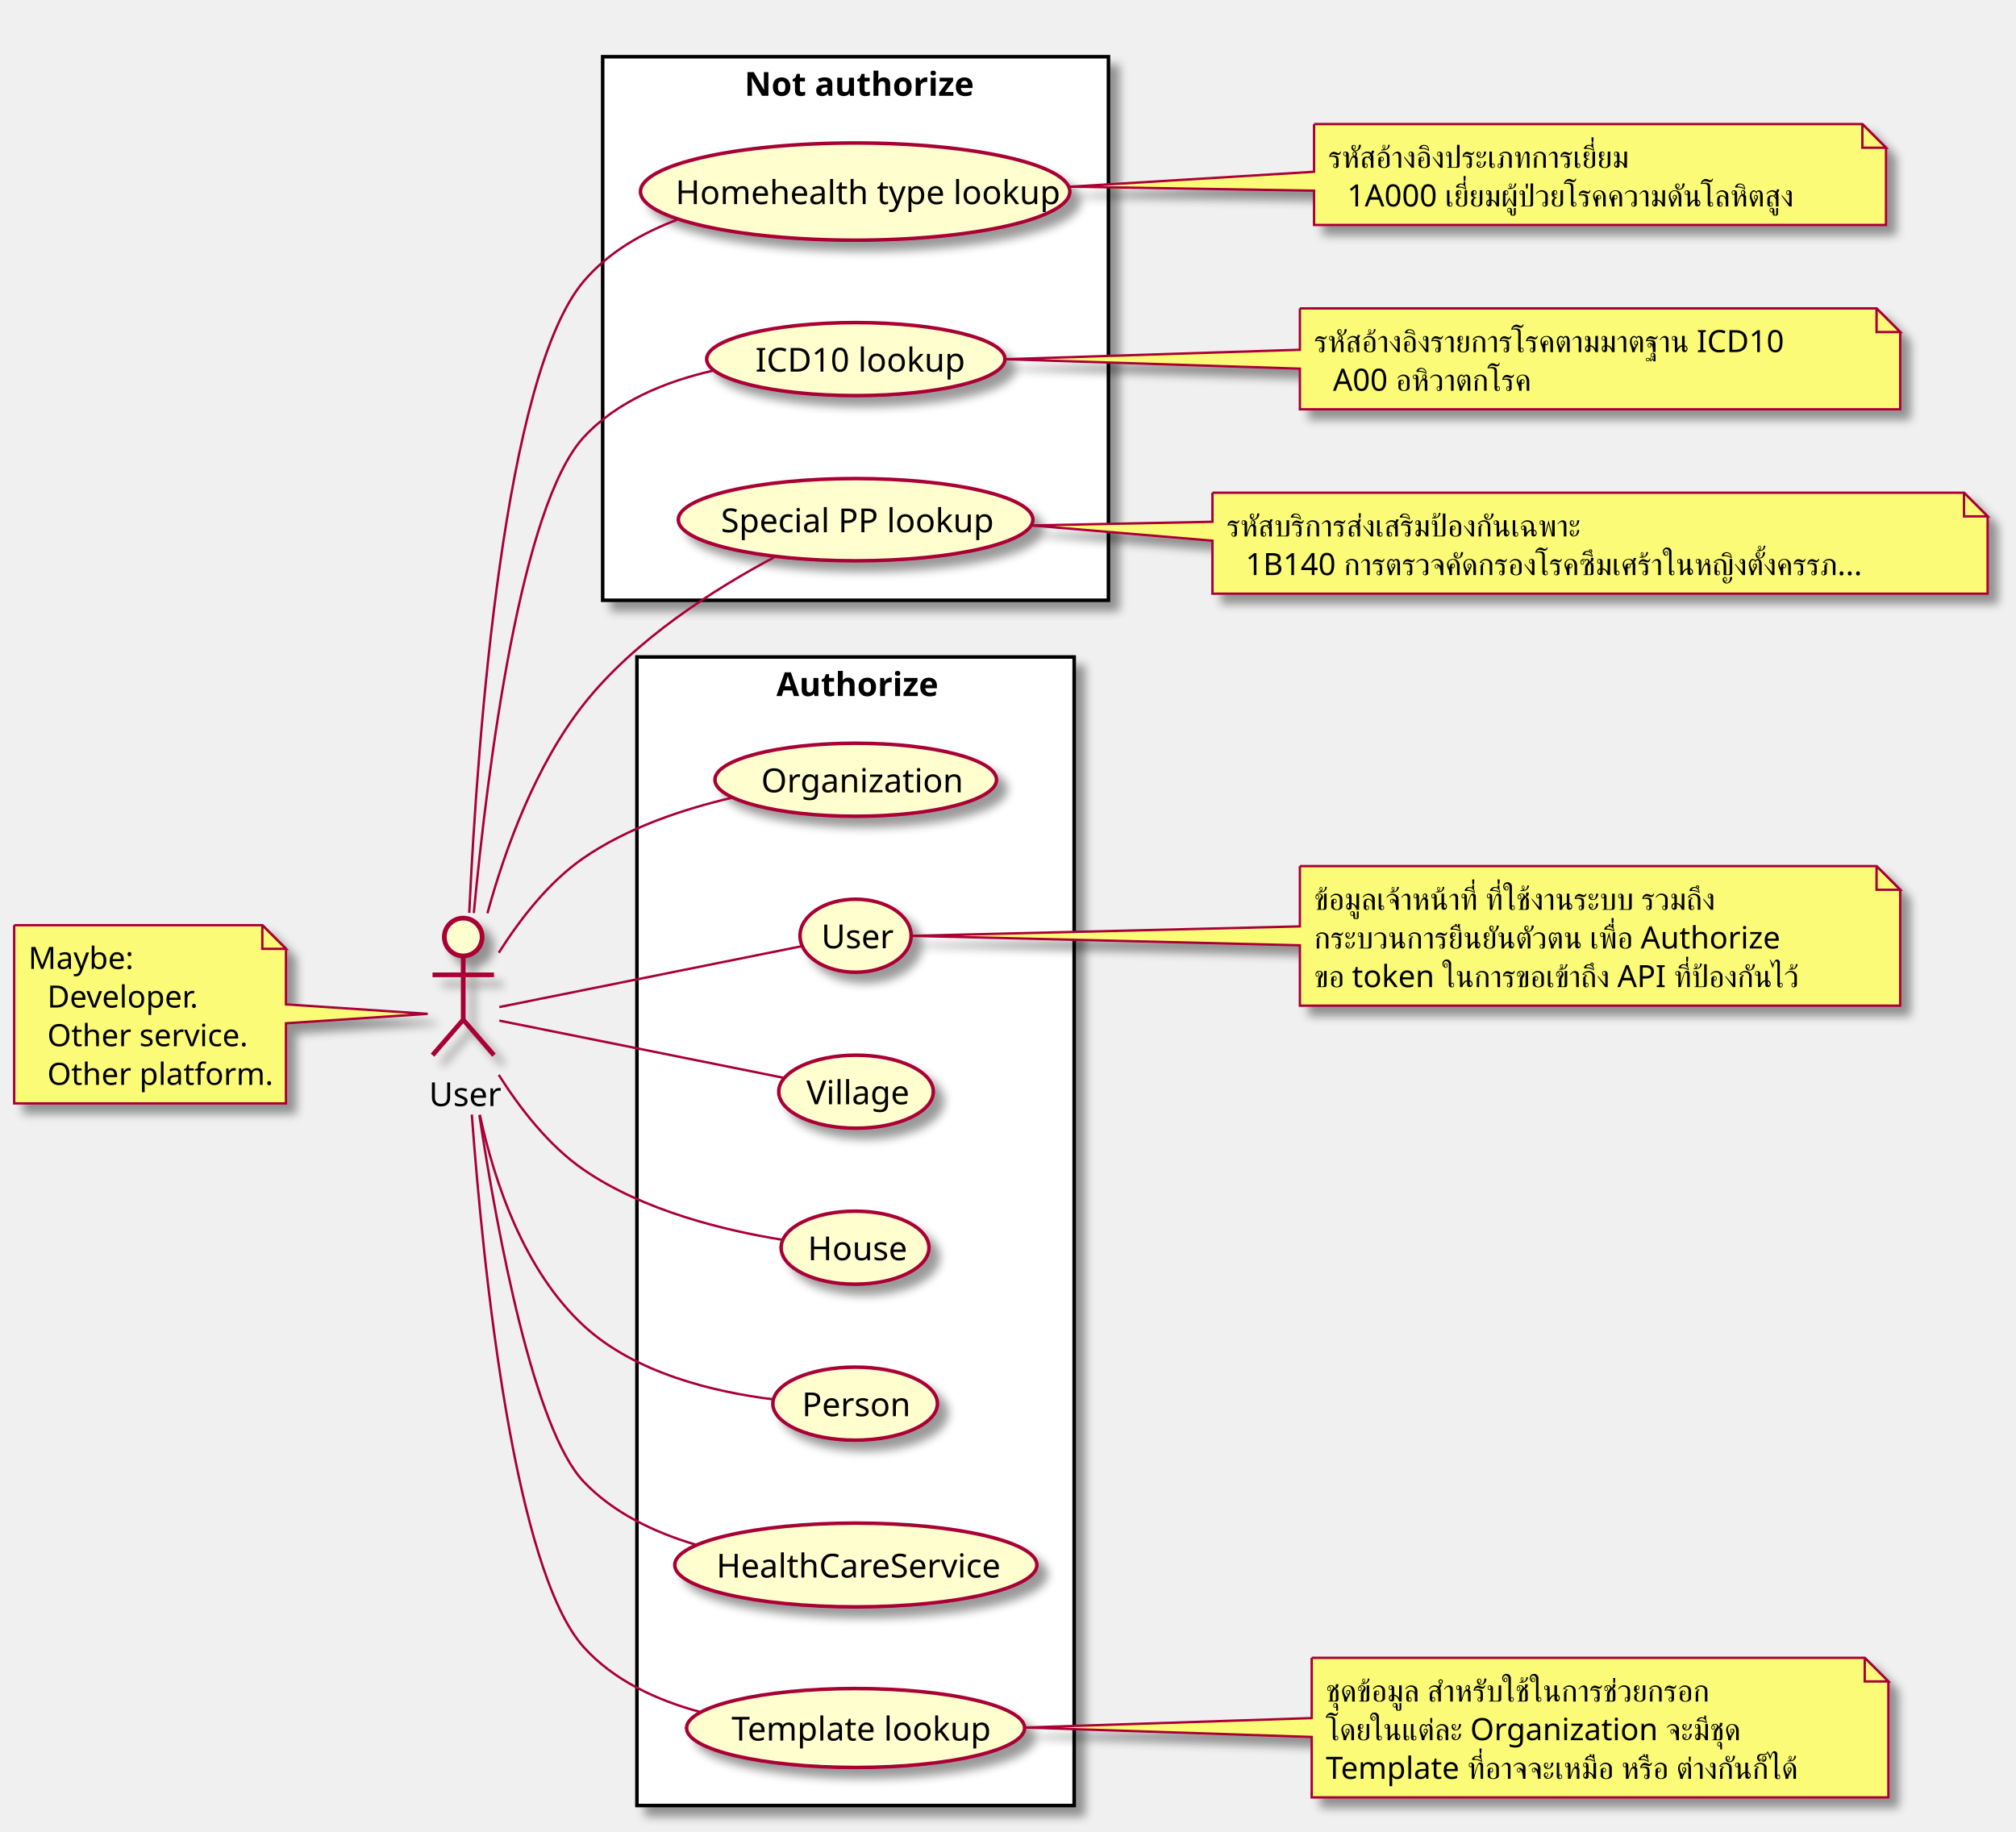
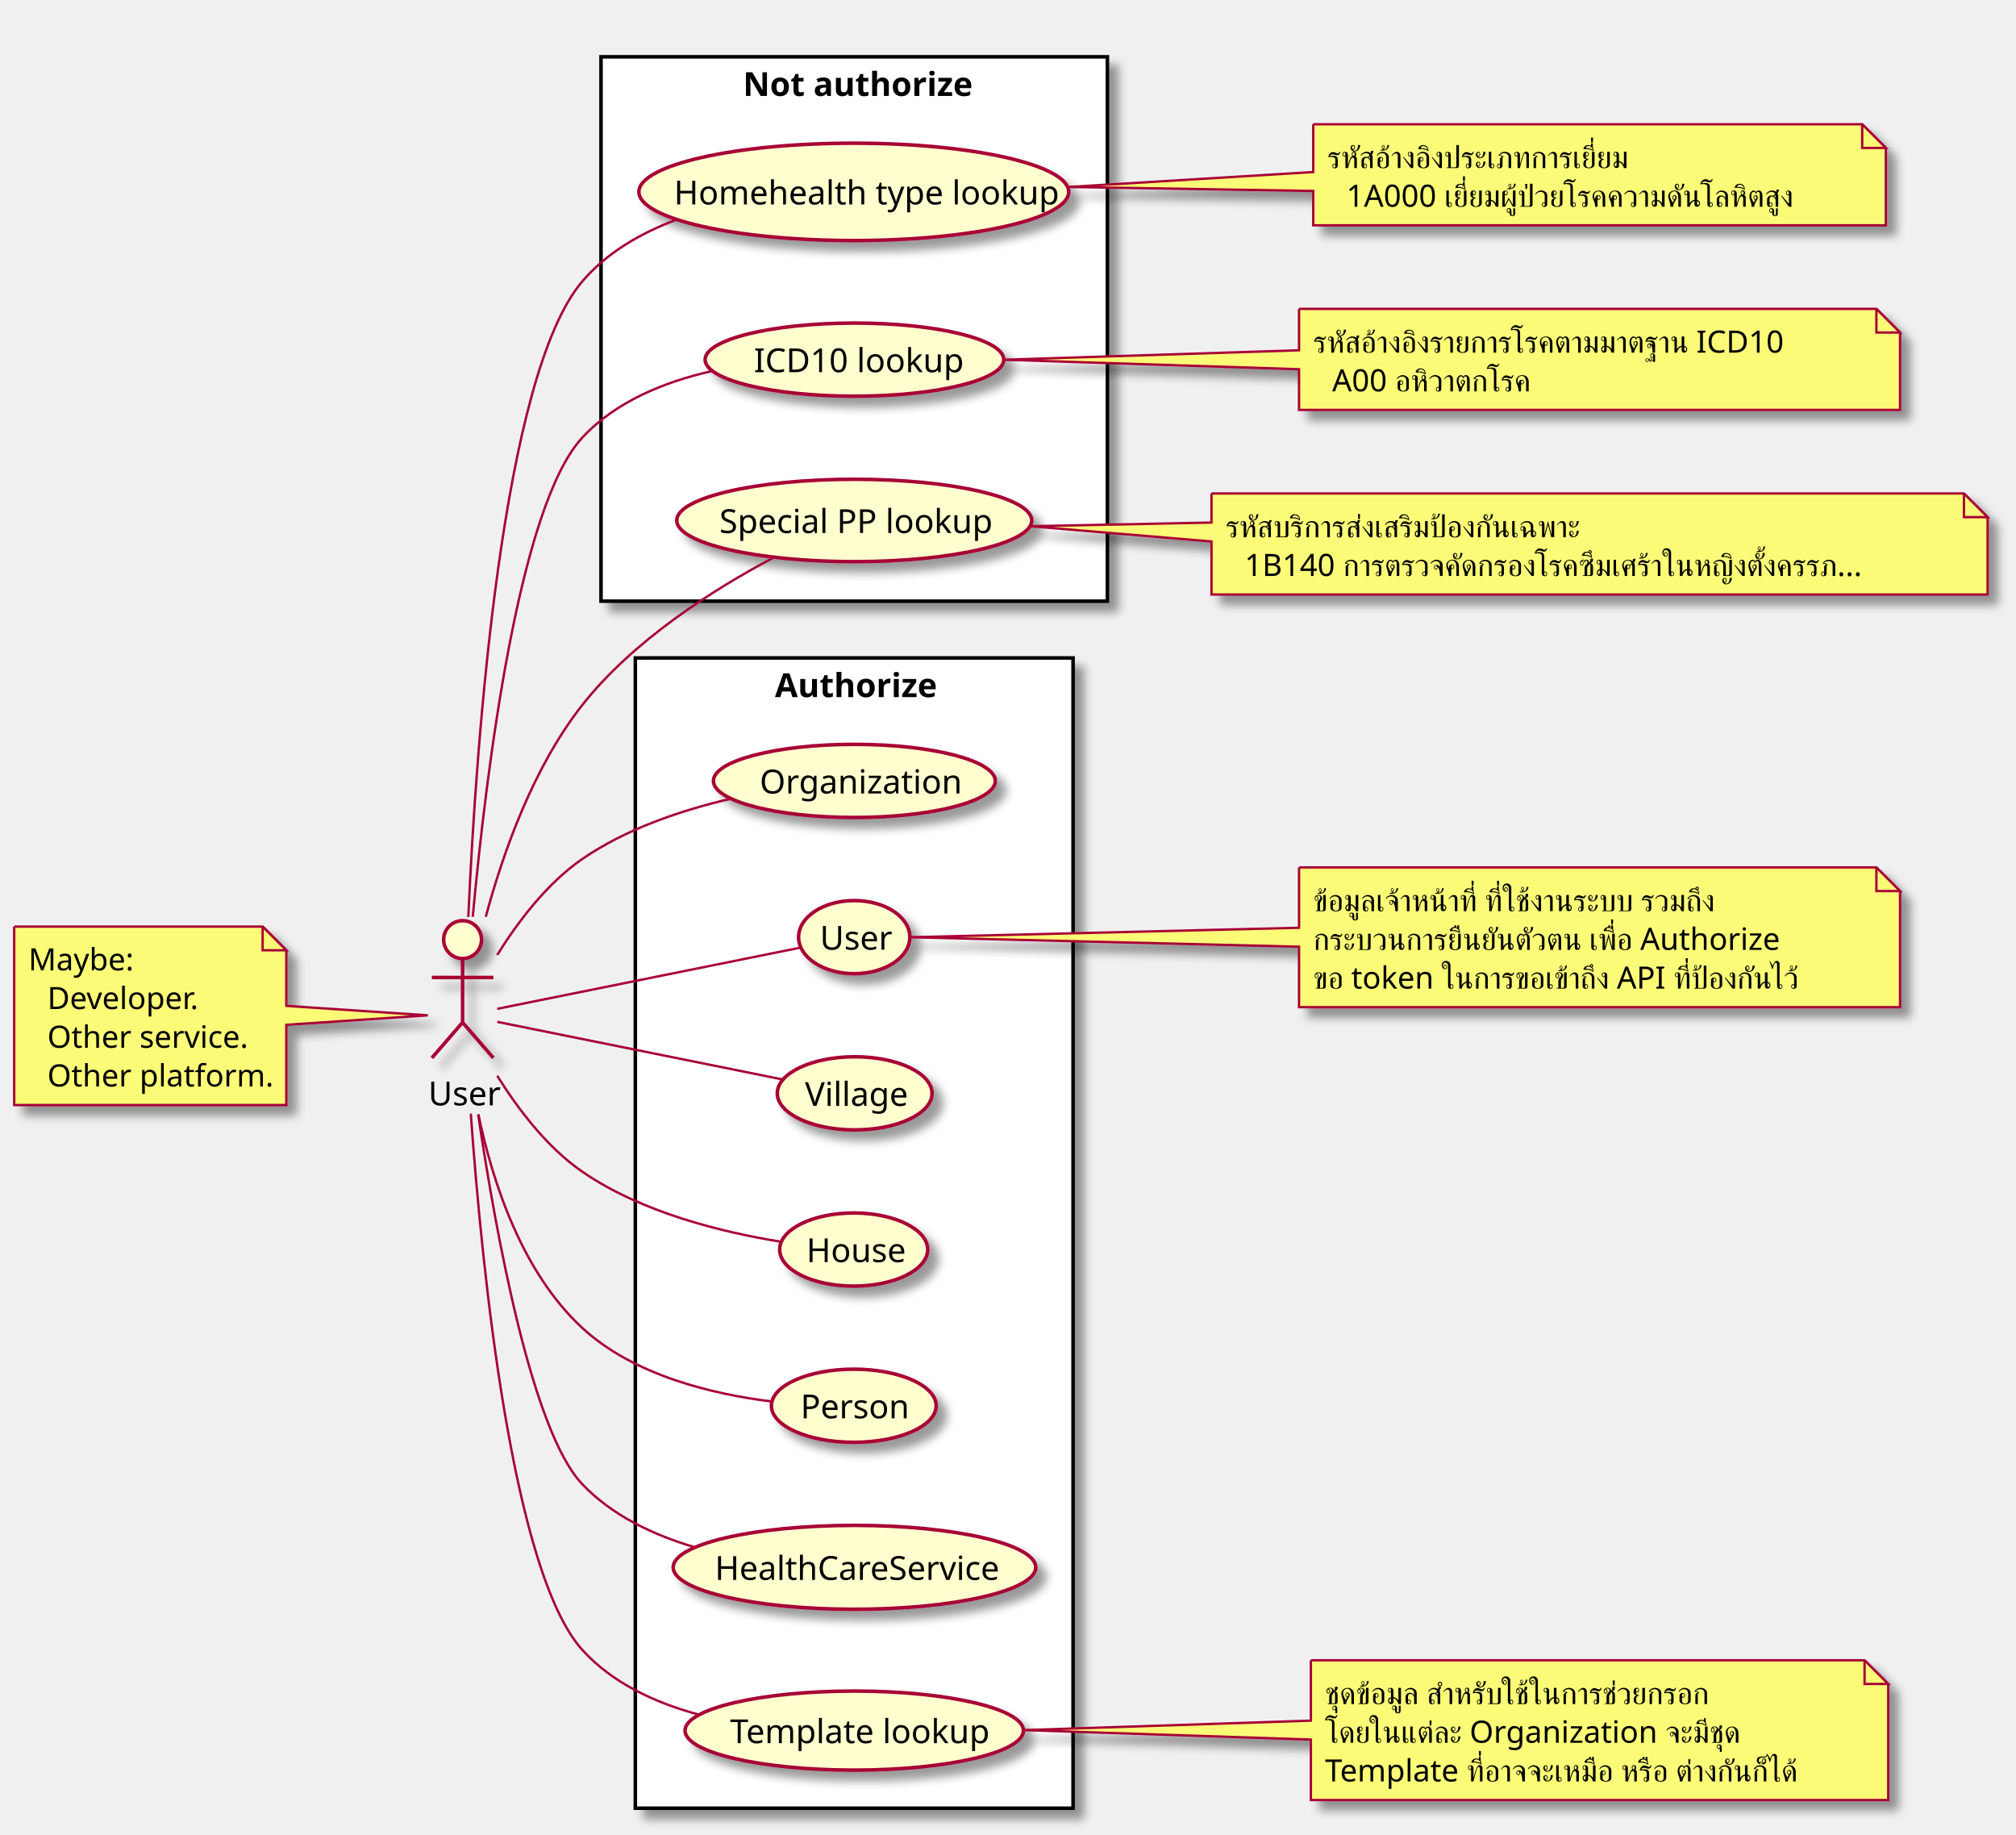
- <svg xmlns="http://www.w3.org/2000/svg" contentScriptType="application/ecmascript" contentStyleType="text/css" height="775px" preserveAspectRatio="none" style="width:853px;height:775px;" version="1.1" viewBox="0 0 853 775" width="853px" zoomAndPan="magnify">
+ <svg xmlns="http://www.w3.org/2000/svg" contentScriptType="application/ecmascript" contentStyleType="text/css" height="775px" preserveAspectRatio="none" style="width:852px;height:775px;" version="1.1" viewBox="0 0 852 775" width="852px" zoomAndPan="magnify">
  <defs>
    <filter height="300%" id="fz1c3eze7h07c" width="300%" x="-1" y="-1">
      <feGaussianBlur result="blurOut" stdDeviation="2.0" />
      <feColorMatrix in="blurOut" result="blurOut2" type="matrix" values="0 0 0 0 0 0 0 0 0 0 0 0 0 0 0 0 0 0 .4 0" />
      <feOffset dx="4.0" dy="4.0" in="blurOut2" result="blurOut3" />
      <feBlend in="SourceGraphic" in2="blurOut3" mode="normal" />
    </filter>
  </defs>
  <g>
-     <rect fill="#FFFFFF" filter="url(#fz1c3eze7h07c)" height="230" style="stroke: #000000; stroke-width: 1.5;" width="214" x="255" y="24" />
-     <text fill="#000000" font-family="sans-serif" font-size="14" font-weight="bold" lengthAdjust="spacingAndGlyphs" textLength="94" x="315" y="40.533">Not authorize</text>
-     <rect fill="#FFFFFF" filter="url(#fz1c3eze7h07c)" height="486" style="stroke: #000000; stroke-width: 1.5;" width="185" x="269.5" y="278" />
-     <text fill="#000000" font-family="sans-serif" font-size="14" font-weight="bold" lengthAdjust="spacingAndGlyphs" textLength="67" x="328.5" y="294.533">Authorize</text>
-     <ellipse cx="361.83" cy="81.066" fill="#FEFECE" filter="url(#fz1c3eze7h07c)" rx="90.83" ry="20.566" style="stroke: #A80036; stroke-width: 1.5;" />
-     <text fill="#000000" font-family="sans-serif" font-size="14" lengthAdjust="spacingAndGlyphs" textLength="152" x="285.83" y="86.371">Homehealth type lookup</text>
-     <ellipse cx="362.104" cy="151.952" fill="#FEFECE" filter="url(#fz1c3eze7h07c)" rx="63.104" ry="15.452" style="stroke: #A80036; stroke-width: 1.5;" />
-     <text fill="#000000" font-family="sans-serif" font-size="14" lengthAdjust="spacingAndGlyphs" textLength="85" x="319.604" y="157.256">ICD10 lookup</text>
-     <ellipse cx="362.021" cy="219.904" fill="#FEFECE" filter="url(#fz1c3eze7h07c)" rx="75.021" ry="17.404" style="stroke: #A80036; stroke-width: 1.5;" />
-     <text fill="#000000" font-family="sans-serif" font-size="14" lengthAdjust="spacingAndGlyphs" textLength="114" x="305.021" y="225.209">Special PP lookup</text>
-     <ellipse cx="362.068" cy="329.952" fill="#FEFECE" filter="url(#fz1c3eze7h07c)" rx="59.569" ry="15.452" style="stroke: #A80036; stroke-width: 1.5;" />
-     <text fill="#000000" font-family="sans-serif" font-size="14" lengthAdjust="spacingAndGlyphs" textLength="80" x="322.068" y="335.256">Organization</text>
-     <ellipse cx="362.006" cy="395.952" fill="#FEFECE" filter="url(#fz1c3eze7h07c)" rx="23.506" ry="15.452" style="stroke: #A80036; stroke-width: 1.5;" />
-     <text fill="#000000" font-family="sans-serif" font-size="14" lengthAdjust="spacingAndGlyphs" textLength="29" x="347.506" y="401.256">User</text>
-     <ellipse cx="362.199" cy="461.952" fill="#FEFECE" filter="url(#fz1c3eze7h07c)" rx="32.699" ry="15.452" style="stroke: #A80036; stroke-width: 1.5;" />
-     <text fill="#000000" font-family="sans-serif" font-size="14" lengthAdjust="spacingAndGlyphs" textLength="42" x="341.199" y="467.256">Village</text>
-     <ellipse cx="361.784" cy="527.952" fill="#FEFECE" filter="url(#fz1c3eze7h07c)" rx="31.284" ry="15.452" style="stroke: #A80036; stroke-width: 1.5;" />
-     <text fill="#000000" font-family="sans-serif" font-size="14" lengthAdjust="spacingAndGlyphs" textLength="40" x="341.784" y="533.256">House</text>
-     <ellipse cx="361.82" cy="593.952" fill="#FEFECE" filter="url(#fz1c3eze7h07c)" rx="34.82" ry="15.452" style="stroke: #A80036; stroke-width: 1.5;" />
-     <text fill="#000000" font-family="sans-serif" font-size="14" lengthAdjust="spacingAndGlyphs" textLength="45" x="339.32" y="599.256">Person</text>
-     <ellipse cx="362.114" cy="662.223" fill="#FEFECE" filter="url(#fz1c3eze7h07c)" rx="76.614" ry="17.723" style="stroke: #A80036; stroke-width: 1.5;" />
-     <text fill="#000000" font-family="sans-serif" font-size="14" lengthAdjust="spacingAndGlyphs" textLength="118" x="303.114" y="667.528">HealthCareService</text>
-     <ellipse cx="362.015" cy="731.203" fill="#FEFECE" filter="url(#fz1c3eze7h07c)" rx="71.515" ry="16.703" style="stroke: #A80036; stroke-width: 1.5;" />
-     <text fill="#000000" font-family="sans-serif" font-size="14" lengthAdjust="spacingAndGlyphs" textLength="105" x="309.515" y="736.508">Template lookup</text>
-     <ellipse cx="196" cy="396.5" fill="#FEFECE" filter="url(#fz1c3eze7h07c)" rx="8" ry="8" style="stroke: #A80036; stroke-width: 2.0;" />
-     <path d="M196,404.5 L196,431.5 M183,412.5 L209,412.5 M196,431.5 L183,446.5 M196,431.5 L209,446.5 " fill="none" filter="url(#fz1c3eze7h07c)" style="stroke: #A80036; stroke-width: 2.0;" />
-     <text fill="#000000" font-family="sans-serif" font-size="14" lengthAdjust="spacingAndGlyphs" textLength="29" x="181.5" y="468.033">User</text>
-     <path d="M6,391.5 L6,466.906 A0,0 0 0 0 6,466.906 L121,466.906 A0,0 0 0 0 121,466.906 L121,433 L180.972,429 L121,425 L121,401.5 L111,391.5 L6,391.5 A0,0 0 0 0 6,391.5 " fill="#FBFB77" filter="url(#fz1c3eze7h07c)" style="stroke: #A80036; stroke-width: 1.0;" />
+     <rect fill="#FFFFFF" filter="url(#fz1c3eze7h07c)" height="230" style="stroke: #000000; stroke-width: 1.5;" width="214" x="254" y="24" />
+     <text fill="#000000" font-family="sans-serif" font-size="14" font-weight="bold" lengthAdjust="spacingAndGlyphs" textLength="94" x="314" y="40.533">Not authorize</text>
+     <rect fill="#FFFFFF" filter="url(#fz1c3eze7h07c)" height="486" style="stroke: #000000; stroke-width: 1.5;" width="185" x="268.5" y="278" />
+     <text fill="#000000" font-family="sans-serif" font-size="14" font-weight="bold" lengthAdjust="spacingAndGlyphs" textLength="67" x="327.5" y="294.533">Authorize</text>
+     <ellipse cx="360.83" cy="81.066" fill="#FEFECE" filter="url(#fz1c3eze7h07c)" rx="90.83" ry="20.566" style="stroke: #A80036; stroke-width: 1.5;" />
+     <text fill="#000000" font-family="sans-serif" font-size="14" lengthAdjust="spacingAndGlyphs" textLength="152" x="284.83" y="86.371">Homehealth type lookup</text>
+     <ellipse cx="361.104" cy="151.952" fill="#FEFECE" filter="url(#fz1c3eze7h07c)" rx="63.104" ry="15.452" style="stroke: #A80036; stroke-width: 1.5;" />
+     <text fill="#000000" font-family="sans-serif" font-size="14" lengthAdjust="spacingAndGlyphs" textLength="85" x="318.604" y="157.256">ICD10 lookup</text>
+     <ellipse cx="361.021" cy="219.904" fill="#FEFECE" filter="url(#fz1c3eze7h07c)" rx="75.021" ry="17.404" style="stroke: #A80036; stroke-width: 1.5;" />
+     <text fill="#000000" font-family="sans-serif" font-size="14" lengthAdjust="spacingAndGlyphs" textLength="114" x="304.021" y="225.209">Special PP lookup</text>
+     <ellipse cx="361.068" cy="329.952" fill="#FEFECE" filter="url(#fz1c3eze7h07c)" rx="59.569" ry="15.452" style="stroke: #A80036; stroke-width: 1.5;" />
+     <text fill="#000000" font-family="sans-serif" font-size="14" lengthAdjust="spacingAndGlyphs" textLength="80" x="321.068" y="335.256">Organization</text>
+     <ellipse cx="361.006" cy="395.952" fill="#FEFECE" filter="url(#fz1c3eze7h07c)" rx="23.506" ry="15.452" style="stroke: #A80036; stroke-width: 1.5;" />
+     <text fill="#000000" font-family="sans-serif" font-size="14" lengthAdjust="spacingAndGlyphs" textLength="29" x="346.506" y="401.256">User</text>
+     <ellipse cx="361.199" cy="461.952" fill="#FEFECE" filter="url(#fz1c3eze7h07c)" rx="32.699" ry="15.452" style="stroke: #A80036; stroke-width: 1.5;" />
+     <text fill="#000000" font-family="sans-serif" font-size="14" lengthAdjust="spacingAndGlyphs" textLength="42" x="340.199" y="467.256">Village</text>
+     <ellipse cx="360.784" cy="527.952" fill="#FEFECE" filter="url(#fz1c3eze7h07c)" rx="31.284" ry="15.452" style="stroke: #A80036; stroke-width: 1.5;" />
+     <text fill="#000000" font-family="sans-serif" font-size="14" lengthAdjust="spacingAndGlyphs" textLength="40" x="340.784" y="533.256">House</text>
+     <ellipse cx="360.82" cy="593.952" fill="#FEFECE" filter="url(#fz1c3eze7h07c)" rx="34.82" ry="15.452" style="stroke: #A80036; stroke-width: 1.5;" />
+     <text fill="#000000" font-family="sans-serif" font-size="14" lengthAdjust="spacingAndGlyphs" textLength="45" x="338.32" y="599.256">Person</text>
+     <ellipse cx="361.114" cy="662.223" fill="#FEFECE" filter="url(#fz1c3eze7h07c)" rx="76.614" ry="17.723" style="stroke: #A80036; stroke-width: 1.5;" />
+     <text fill="#000000" font-family="sans-serif" font-size="14" lengthAdjust="spacingAndGlyphs" textLength="118" x="302.114" y="667.528">HealthCareService</text>
+     <ellipse cx="361.015" cy="731.203" fill="#FEFECE" filter="url(#fz1c3eze7h07c)" rx="71.515" ry="16.703" style="stroke: #A80036; stroke-width: 1.5;" />
+     <text fill="#000000" font-family="sans-serif" font-size="14" lengthAdjust="spacingAndGlyphs" textLength="105" x="308.515" y="736.508">Template lookup</text>
+     <ellipse cx="195.5" cy="397" fill="#FEFECE" filter="url(#fz1c3eze7h07c)" rx="8" ry="8" style="stroke: #A80036; stroke-width: 1.5;" />
+     <path d="M195.5,405 L195.5,432 M182.5,413 L208.5,413 M195.5,432 L182.5,447 M195.5,432 L208.5,447 " fill="none" filter="url(#fz1c3eze7h07c)" style="stroke: #A80036; stroke-width: 1.5;" />
+     <text fill="#000000" font-family="sans-serif" font-size="14" lengthAdjust="spacingAndGlyphs" textLength="29" x="181" y="467.033">User</text>
+     <path d="M6,391.5 L6,466.906 A0,0 0 0 0 6,466.906 L121,466.906 A0,0 0 0 0 121,466.906 L121,433 L180.793,429 L121,425 L121,401.5 L111,391.5 L6,391.5 A0,0 0 0 0 6,391.5 " fill="#FBFB77" filter="url(#fz1c3eze7h07c)" style="stroke: #A80036; stroke-width: 1.0;" />
    <path d="M111,391.5 L111,401.5 L121,401.5 L111,391.5 " fill="#FBFB77" style="stroke: #A80036; stroke-width: 1.0;" />
    <text fill="#000000" font-family="sans-serif" font-size="13" lengthAdjust="spacingAndGlyphs" textLength="43" x="12" y="409.995">Maybe:</text>
    <text fill="#000000" font-family="sans-serif" font-size="13" lengthAdjust="spacingAndGlyphs" textLength="60" x="20" y="426.347">Developer.</text>
    <text fill="#000000" font-family="sans-serif" font-size="13" lengthAdjust="spacingAndGlyphs" textLength="80" x="20" y="442.698">Other service.</text>
    <text fill="#000000" font-family="sans-serif" font-size="13" lengthAdjust="spacingAndGlyphs" textLength="86" x="20" y="459.05">Other platform.</text>
-     <path d="M556,52.5 L556,72.685 L452.693,78.994 L556,80.685 L556,95.203 A0,0 0 0 0 556,95.203 L798,95.203 A0,0 0 0 0 798,95.203 L798,62.5 L788,52.5 L556,52.5 A0,0 0 0 0 556,52.5 " fill="#FBFB77" filter="url(#fz1c3eze7h07c)" style="stroke: #A80036; stroke-width: 1.0;" />
-     <path d="M788,52.5 L788,62.5 L798,62.5 L788,52.5 " fill="#FBFB77" style="stroke: #A80036; stroke-width: 1.0;" />
-     <text fill="#000000" font-family="sans-serif" font-size="13" lengthAdjust="spacingAndGlyphs" textLength="150" x="562" y="70.995">รหัสอ้างอิงประเภทการเยี่ยม</text>
-     <text fill="#000000" font-family="sans-serif" font-size="13" lengthAdjust="spacingAndGlyphs" textLength="213" x="570" y="87.347">1A000 เยี่ยมผู้ป่วยโรคความดันโลหิตสูง</text>
-     <path d="M550,130.5 L550,148 L425.213,152 L550,156 L550,173.203 A0,0 0 0 0 550,173.203 L804,173.203 A0,0 0 0 0 804,173.203 L804,140.5 L794,130.5 L550,130.5 A0,0 0 0 0 550,130.5 " fill="#FBFB77" filter="url(#fz1c3eze7h07c)" style="stroke: #A80036; stroke-width: 1.0;" />
-     <path d="M794,130.5 L794,140.5 L804,140.5 L794,130.5 " fill="#FBFB77" style="stroke: #A80036; stroke-width: 1.0;" />
-     <text fill="#000000" font-family="sans-serif" font-size="13" lengthAdjust="spacingAndGlyphs" textLength="233" x="556" y="148.995">รหัสอ้างอิงรายการโรคตามมาตฐาน ICD10</text>
-     <text fill="#000000" font-family="sans-serif" font-size="13" lengthAdjust="spacingAndGlyphs" textLength="95" x="564" y="165.347">A00 อหิวาตกโรค</text>
-     <path d="M513,208.5 L513,220.788 L436.385,222.345 L513,228.788 L513,251.203 A0,0 0 0 0 513,251.203 L841,251.203 A0,0 0 0 0 841,251.203 L841,218.5 L831,208.5 L513,208.5 A0,0 0 0 0 513,208.5 " fill="#FBFB77" filter="url(#fz1c3eze7h07c)" style="stroke: #A80036; stroke-width: 1.0;" />
-     <path d="M831,208.5 L831,218.5 L841,218.5 L831,208.5 " fill="#FBFB77" style="stroke: #A80036; stroke-width: 1.0;" />
-     <text fill="#000000" font-family="sans-serif" font-size="13" lengthAdjust="spacingAndGlyphs" textLength="178" x="519" y="226.995">รหัสบริการส่งเสริมป้องกันเฉพาะ</text>
-     <text fill="#000000" font-family="sans-serif" font-size="13" lengthAdjust="spacingAndGlyphs" textLength="299" x="527" y="243.347">1B140 การตรวจคัดกรองโรคซึมเศร้าในหญิงตั้งครรภ...</text>
-     <path d="M550,366.5 L550,392 L385.51,396 L550,400 L550,425.555 A0,0 0 0 0 550,425.555 L804,425.555 A0,0 0 0 0 804,425.555 L804,376.5 L794,366.5 L550,366.5 A0,0 0 0 0 550,366.5 " fill="#FBFB77" filter="url(#fz1c3eze7h07c)" style="stroke: #A80036; stroke-width: 1.0;" />
-     <path d="M794,366.5 L794,376.5 L804,376.5 L794,366.5 " fill="#FBFB77" style="stroke: #A80036; stroke-width: 1.0;" />
-     <text fill="#000000" font-family="sans-serif" font-size="13" lengthAdjust="spacingAndGlyphs" textLength="204" x="556" y="384.995">ข้อมูลเจ้าหน้าที่ ที่ใช้งานระบบ รวมถึง</text>
-     <text fill="#000000" font-family="sans-serif" font-size="13" lengthAdjust="spacingAndGlyphs" textLength="217" x="556" y="401.347">กระบวนการยืนยันตัวตน เพื่อ Authorize</text>
-     <text fill="#000000" font-family="sans-serif" font-size="13" lengthAdjust="spacingAndGlyphs" textLength="233" x="556" y="417.698">ขอ token ในการขอเข้าถึง API ที่ป้องกันไว้</text>
-     <path d="M555,701.5 L555,727 L433.634,731 L555,735 L555,760.555 A0,0 0 0 0 555,760.555 L799,760.555 A0,0 0 0 0 799,760.555 L799,711.5 L789,701.5 L555,701.5 A0,0 0 0 0 555,701.5 " fill="#FBFB77" filter="url(#fz1c3eze7h07c)" style="stroke: #A80036; stroke-width: 1.0;" />
-     <path d="M789,701.5 L789,711.5 L799,711.5 L789,701.5 " fill="#FBFB77" style="stroke: #A80036; stroke-width: 1.0;" />
-     <text fill="#000000" font-family="sans-serif" font-size="13" lengthAdjust="spacingAndGlyphs" textLength="195" x="561" y="719.995">ชุดข้อมูล สำหรับใช้ในการช่วยกรอก</text>
-     <text fill="#000000" font-family="sans-serif" font-size="13" lengthAdjust="spacingAndGlyphs" textLength="187" x="561" y="736.347">โดยในแต่ละ Organization จะมีชุด</text>
-     <text fill="#000000" font-family="sans-serif" font-size="13" lengthAdjust="spacingAndGlyphs" textLength="223" x="561" y="752.698">Template ที่อาจจะเหมือ หรือ ต่างกันก็ได้</text>
-     <path d="M198.54,386.273 C202.104,310.907 213.371,158.565 247,119 C257.404,106.76 271.862,98.445 286.995,92.802 " fill="none" id="Dev-Homehealth type lookup" style="stroke: #A80036; stroke-width: 1.0;" />
-     <path d="M200.475,386.359 C206.373,324.429 220.379,213.831 247,185 C261.118,169.711 281.84,161.349 301.758,156.828 " fill="none" id="Dev-ICD10 lookup" style="stroke: #A80036; stroke-width: 1.0;" />
-     <path d="M206.23,386.467 C213.766,359.085 226.577,323.902 247,298 C268.678,270.506 302.709,249.003 327.952,235.599 " fill="none" id="Dev-Special PP lookup" style="stroke: #A80036; stroke-width: 1.0;" />
-     <path d="M211.038,403.163 C219.727,389.408 232.073,373.259 247,363 C265.509,350.28 288.923,342.409 309.711,337.564 " fill="none" id="Dev-Organization" style="stroke: #A80036; stroke-width: 1.0;" />
-     <path d="M211.267,426.129 C240.023,420.343 305.103,407.248 339.213,400.384 " fill="none" id="Dev-User" style="stroke: #A80036; stroke-width: 1.0;" />
-     <path d="M211.267,431.871 C238.075,437.265 296.452,449.012 331.875,456.139 " fill="none" id="Dev-Village" style="stroke: #A80036; stroke-width: 1.0;" />
-     <path d="M211.038,454.837 C219.727,468.592 232.073,484.741 247,495 C272.301,512.388 306.769,520.715 331.162,524.637 " fill="none" id="Dev-House" style="stroke: #A80036; stroke-width: 1.0;" />
-     <path d="M203.031,471.726 C209.287,500.704 221.876,537.817 247,561 C268.805,581.121 302.15,589.047 327.153,592.131 " fill="none" id="Dev-Person" style="stroke: #A80036; stroke-width: 1.0;" />
-     <path d="M202.831,471.826 C210.642,523.118 225.991,604.902 247,627 C259.553,640.204 276.947,648.466 294.37,653.624 " fill="none" id="Dev-HealthCareService" style="stroke: #A80036; stroke-width: 1.0;" />
-     <path d="M199.627,471.627 C204.61,538.65 217.676,664.411 247,697 C259.709,711.125 278.007,719.488 296.235,724.408 " fill="none" id="Dev-Template lookup" style="stroke: #A80036; stroke-width: 1.0;" />
+     <path d="M555,52.5 L555,72.685 L451.693,78.994 L555,80.685 L555,95.203 A0,0 0 0 0 555,95.203 L797,95.203 A0,0 0 0 0 797,95.203 L797,62.5 L787,52.5 L555,52.5 A0,0 0 0 0 555,52.5 " fill="#FBFB77" filter="url(#fz1c3eze7h07c)" style="stroke: #A80036; stroke-width: 1.0;" />
+     <path d="M787,52.5 L787,62.5 L797,62.5 L787,52.5 " fill="#FBFB77" style="stroke: #A80036; stroke-width: 1.0;" />
+     <text fill="#000000" font-family="sans-serif" font-size="13" lengthAdjust="spacingAndGlyphs" textLength="150" x="561" y="70.995">รหัสอ้างอิงประเภทการเยี่ยม</text>
+     <text fill="#000000" font-family="sans-serif" font-size="13" lengthAdjust="spacingAndGlyphs" textLength="213" x="569" y="87.347">1A000 เยี่ยมผู้ป่วยโรคความดันโลหิตสูง</text>
+     <path d="M549,130.5 L549,148 L424.213,152 L549,156 L549,173.203 A0,0 0 0 0 549,173.203 L803,173.203 A0,0 0 0 0 803,173.203 L803,140.5 L793,130.5 L549,130.5 A0,0 0 0 0 549,130.5 " fill="#FBFB77" filter="url(#fz1c3eze7h07c)" style="stroke: #A80036; stroke-width: 1.0;" />
+     <path d="M793,130.5 L793,140.5 L803,140.5 L793,130.5 " fill="#FBFB77" style="stroke: #A80036; stroke-width: 1.0;" />
+     <text fill="#000000" font-family="sans-serif" font-size="13" lengthAdjust="spacingAndGlyphs" textLength="233" x="555" y="148.995">รหัสอ้างอิงรายการโรคตามมาตฐาน ICD10</text>
+     <text fill="#000000" font-family="sans-serif" font-size="13" lengthAdjust="spacingAndGlyphs" textLength="95" x="563" y="165.347">A00 อหิวาตกโรค</text>
+     <path d="M512,208.5 L512,220.788 L435.385,222.345 L512,228.788 L512,251.203 A0,0 0 0 0 512,251.203 L840,251.203 A0,0 0 0 0 840,251.203 L840,218.5 L830,208.5 L512,208.5 A0,0 0 0 0 512,208.5 " fill="#FBFB77" filter="url(#fz1c3eze7h07c)" style="stroke: #A80036; stroke-width: 1.0;" />
+     <path d="M830,208.5 L830,218.5 L840,218.5 L830,208.5 " fill="#FBFB77" style="stroke: #A80036; stroke-width: 1.0;" />
+     <text fill="#000000" font-family="sans-serif" font-size="13" lengthAdjust="spacingAndGlyphs" textLength="178" x="518" y="226.995">รหัสบริการส่งเสริมป้องกันเฉพาะ</text>
+     <text fill="#000000" font-family="sans-serif" font-size="13" lengthAdjust="spacingAndGlyphs" textLength="299" x="526" y="243.347">1B140 การตรวจคัดกรองโรคซึมเศร้าในหญิงตั้งครรภ...</text>
+     <path d="M549,366.5 L549,392 L384.51,396 L549,400 L549,425.555 A0,0 0 0 0 549,425.555 L803,425.555 A0,0 0 0 0 803,425.555 L803,376.5 L793,366.5 L549,366.5 A0,0 0 0 0 549,366.5 " fill="#FBFB77" filter="url(#fz1c3eze7h07c)" style="stroke: #A80036; stroke-width: 1.0;" />
+     <path d="M793,366.5 L793,376.5 L803,376.5 L793,366.5 " fill="#FBFB77" style="stroke: #A80036; stroke-width: 1.0;" />
+     <text fill="#000000" font-family="sans-serif" font-size="13" lengthAdjust="spacingAndGlyphs" textLength="204" x="555" y="384.995">ข้อมูลเจ้าหน้าที่ ที่ใช้งานระบบ รวมถึง</text>
+     <text fill="#000000" font-family="sans-serif" font-size="13" lengthAdjust="spacingAndGlyphs" textLength="217" x="555" y="401.347">กระบวนการยืนยันตัวตน เพื่อ Authorize</text>
+     <text fill="#000000" font-family="sans-serif" font-size="13" lengthAdjust="spacingAndGlyphs" textLength="233" x="555" y="417.698">ขอ token ในการขอเข้าถึง API ที่ป้องกันไว้</text>
+     <path d="M554,701.5 L554,727 L432.634,731 L554,735 L554,760.555 A0,0 0 0 0 554,760.555 L798,760.555 A0,0 0 0 0 798,760.555 L798,711.5 L788,701.5 L554,701.5 A0,0 0 0 0 554,701.5 " fill="#FBFB77" filter="url(#fz1c3eze7h07c)" style="stroke: #A80036; stroke-width: 1.0;" />
+     <path d="M788,701.5 L788,711.5 L798,711.5 L788,701.5 " fill="#FBFB77" style="stroke: #A80036; stroke-width: 1.0;" />
+     <text fill="#000000" font-family="sans-serif" font-size="13" lengthAdjust="spacingAndGlyphs" textLength="195" x="560" y="719.995">ชุดข้อมูล สำหรับใช้ในการช่วยกรอก</text>
+     <text fill="#000000" font-family="sans-serif" font-size="13" lengthAdjust="spacingAndGlyphs" textLength="187" x="560" y="736.347">โดยในแต่ละ Organization จะมีชุด</text>
+     <text fill="#000000" font-family="sans-serif" font-size="13" lengthAdjust="spacingAndGlyphs" textLength="223" x="560" y="752.698">Template ที่อาจจะเหมือ หรือ ต่างกันก็ได้</text>
+     <path d="M197.913,387.457 C201.286,312.518 212.234,158.789 246,119 C256.394,106.752 270.849,98.434 285.981,92.79 " fill="none" id="Dev-Homehealth type lookup" style="stroke: #A80036; stroke-width: 1.0;" />
+     <path d="M199.788,387.382 C205.495,325.659 219.271,214.004 246,185 C260.102,169.697 280.822,161.332 300.742,156.813 " fill="none" id="Dev-ICD10 lookup" style="stroke: #A80036; stroke-width: 1.0;" />
+     <path d="M205.303,387.374 C212.691,359.866 225.42,324.19 246,298 C267.558,270.564 301.437,249.119 326.666,235.717 " fill="none" id="Dev-Special PP lookup" style="stroke: #A80036; stroke-width: 1.0;" />
+     <path d="M210.139,403.489 C218.734,389.663 231.034,373.339 246,363 C264.478,350.235 287.888,342.358 308.68,337.52 " fill="none" id="Dev-Organization" style="stroke: #A80036; stroke-width: 1.0;" />
+     <path d="M210.159,426.243 C238.556,420.512 304.162,407.27 338.369,400.366 " fill="none" id="Dev-User" style="stroke: #A80036; stroke-width: 1.0;" />
+     <path d="M210.159,431.757 C236.56,437.086 295.126,448.906 330.716,456.09 " fill="none" id="Dev-Village" style="stroke: #A80036; stroke-width: 1.0;" />
+     <path d="M210.139,454.511 C218.734,468.337 231.034,484.661 246,495 C271.259,512.449 305.734,520.766 330.14,524.669 " fill="none" id="Dev-House" style="stroke: #A80036; stroke-width: 1.0;" />
+     <path d="M202.162,470.787 C208.232,499.893 220.677,537.555 246,561 C267.772,581.157 301.121,589.079 326.134,592.152 " fill="none" id="Dev-Person" style="stroke: #A80036; stroke-width: 1.0;" />
+     <path d="M202.085,470.931 C209.718,522.157 224.908,604.762 246,627 C258.538,640.219 275.926,648.486 293.349,653.643 " fill="none" id="Dev-HealthCareService" style="stroke: #A80036; stroke-width: 1.0;" />
+     <path d="M198.965,470.543 C203.755,537.281 216.558,664.219 246,697 C258.697,711.136 276.991,719.503 295.219,724.422 " fill="none" id="Dev-Template lookup" style="stroke: #A80036; stroke-width: 1.0;" />
  </g>
</svg>
